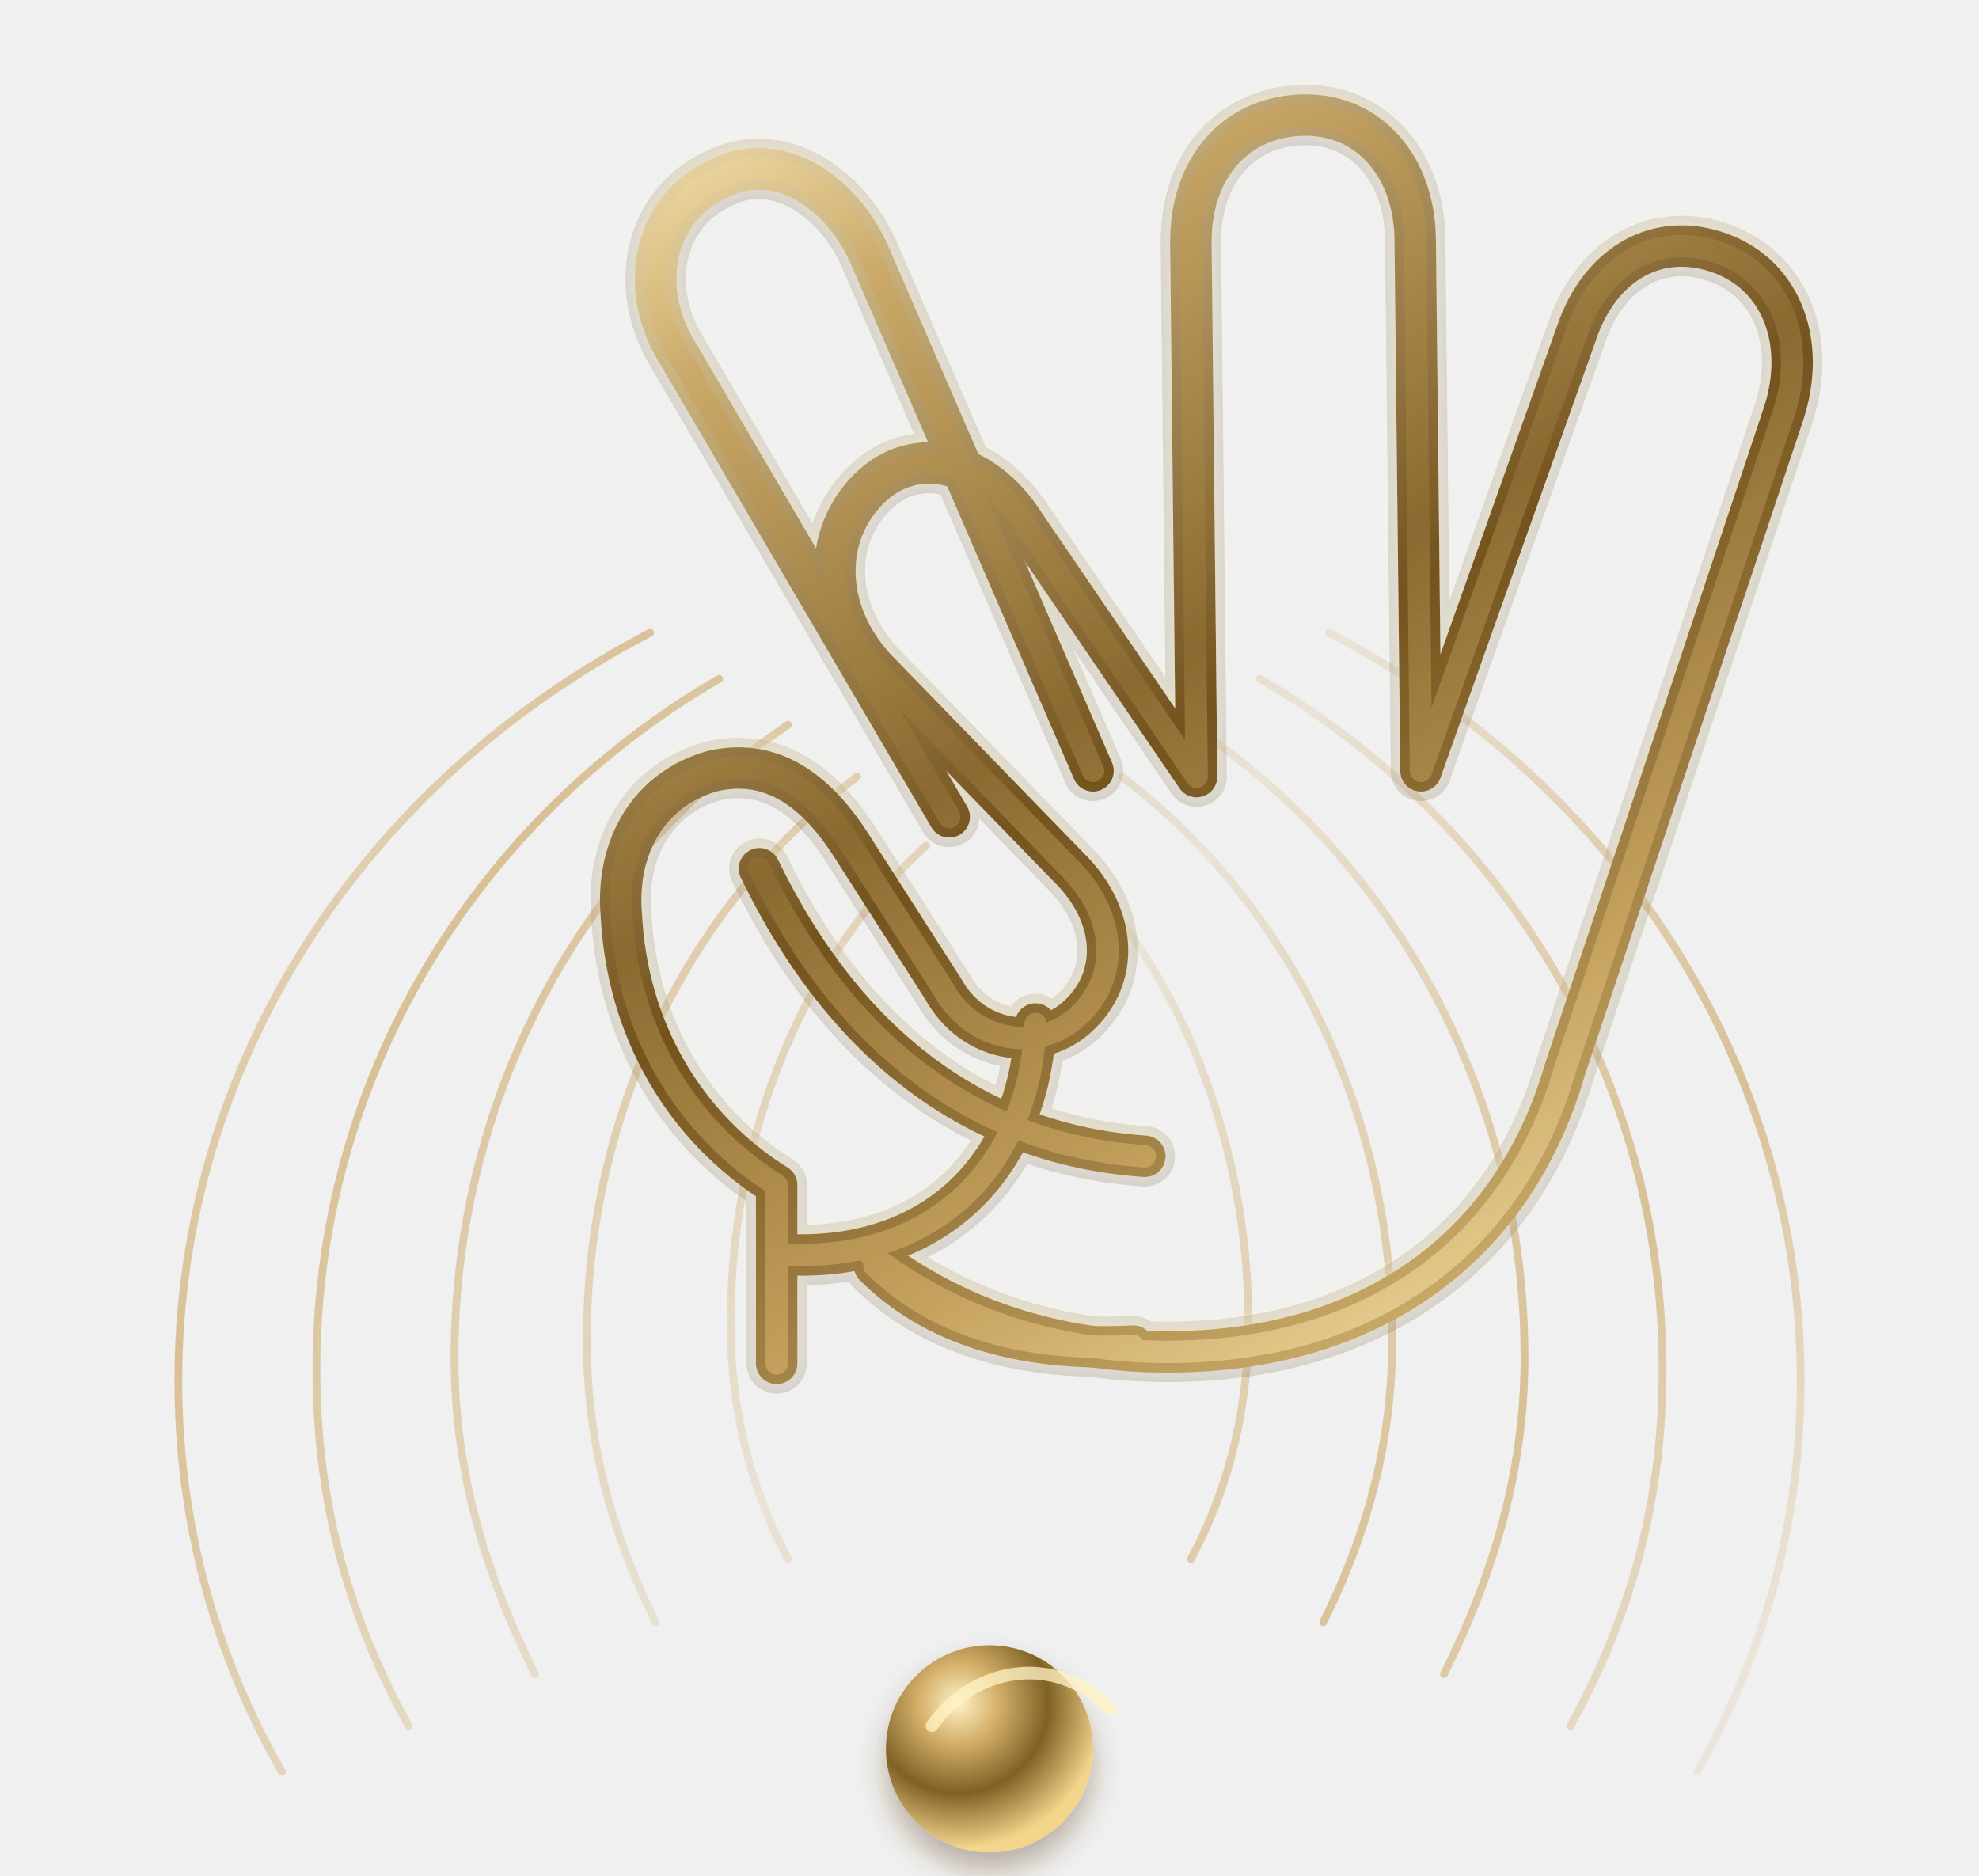
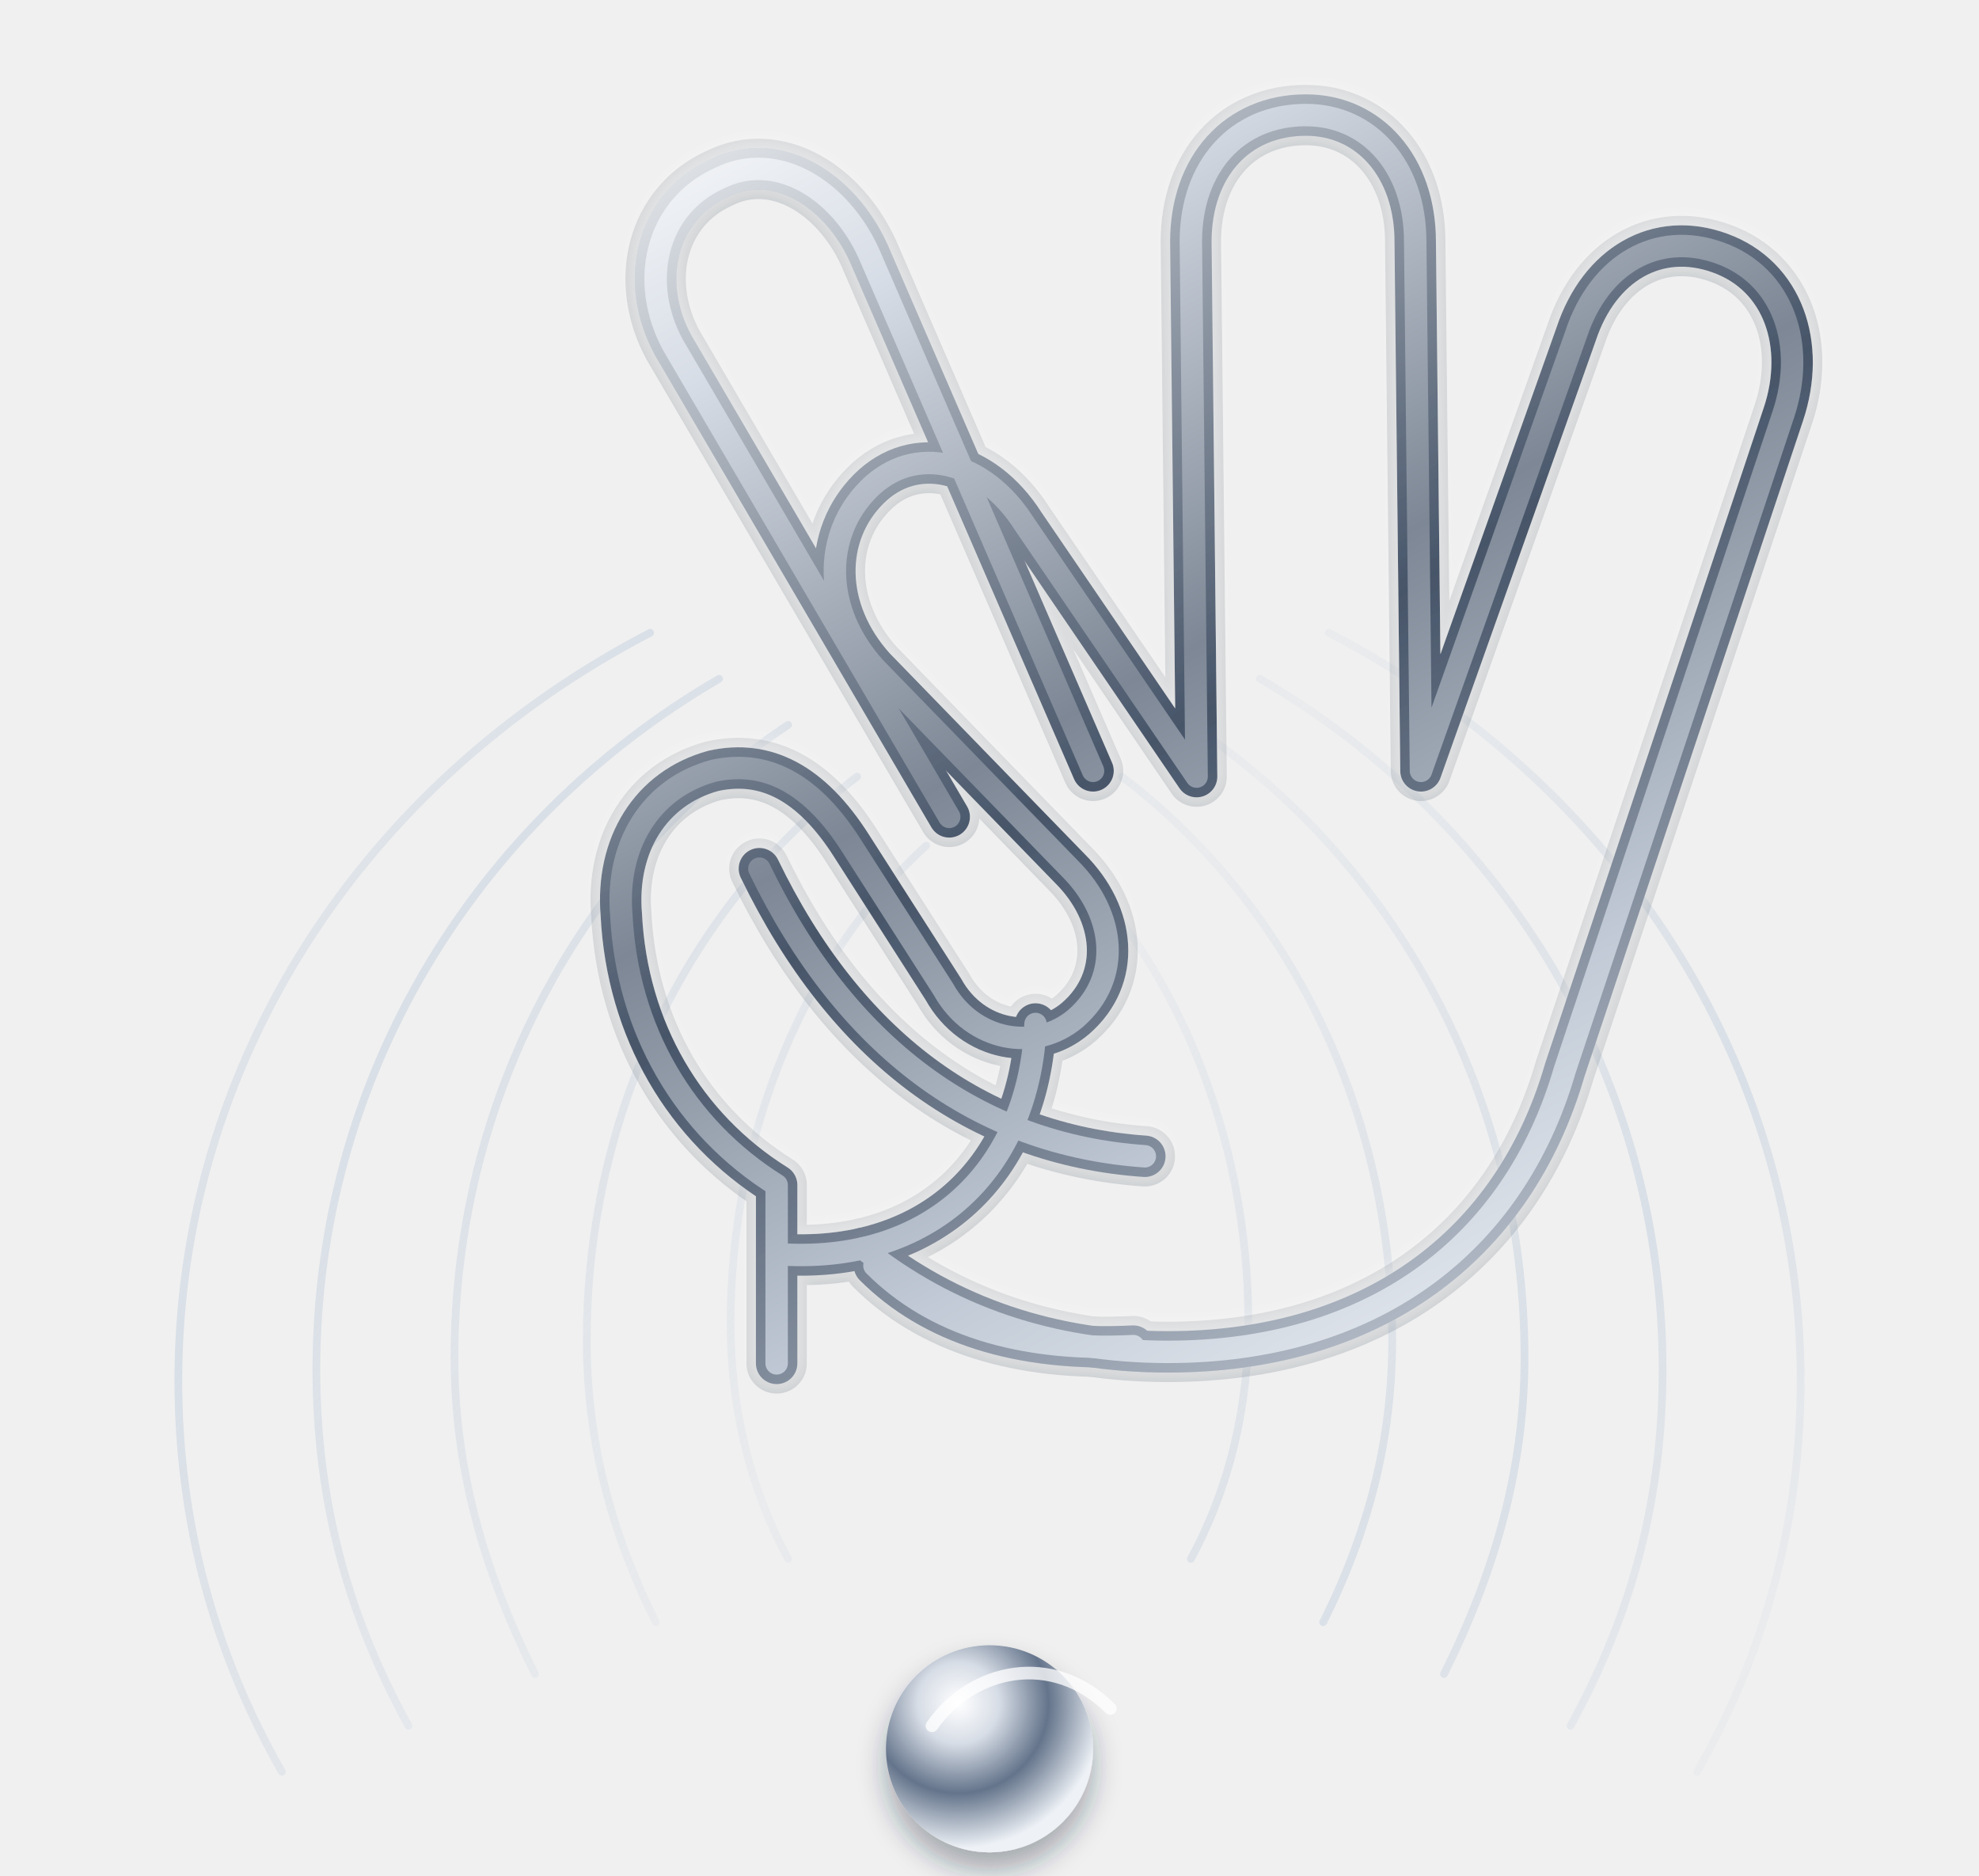
<svg xmlns="http://www.w3.org/2000/svg" viewBox="340 106 344 326" role="img" aria-label="Handspeak logo">
  <defs>
-     <linearGradient id="gold" x1="446" x2="586" y1="120" y2="378" gradientUnits="userSpaceOnUse">
-       <stop offset="0" stop-color="#fff0bf" />
-       <stop offset="0.18" stop-color="#c9a868" />
-       <stop offset="0.46" stop-color="#8b6a31" />
-       <stop offset="0.73" stop-color="#c6a25e" />
-       <stop offset="1" stop-color="#fff0b9" />
+     <linearGradient id="silver" x1="446" x2="586" y1="120" y2="378" gradientUnits="userSpaceOnUse">
+       <stop offset="0" stop-color="#ffffff" />
+       <stop offset="0.18" stop-color="#d7dde6" />
+       <stop offset="0.46" stop-color="#7d8795" />
+       <stop offset="0.73" stop-color="#c1cad6" />
+       <stop offset="1" stop-color="#f8fafc" />
    </linearGradient>
-     <linearGradient id="gold-shadow" x1="438" x2="593" y1="121" y2="379" gradientUnits="userSpaceOnUse">
-       <stop offset="0" stop-color="#f9e7b5" />
-       <stop offset="0.5" stop-color="#74531e" />
-       <stop offset="1" stop-color="#e8ca82" />
+     <linearGradient id="silver-shadow" x1="438" x2="593" y1="121" y2="379" gradientUnits="userSpaceOnUse">
+       <stop offset="0" stop-color="#f8fafc" />
+       <stop offset="0.5" stop-color="#475569" />
+       <stop offset="1" stop-color="#d7dde6" />
    </linearGradient>
    <linearGradient id="signal" x1="364" x2="660" y1="210" y2="410" gradientUnits="userSpaceOnUse">
-       <stop offset="0" stop-color="#cfaa65" stop-opacity="0" />
-       <stop offset="0.22" stop-color="#cba45f" stop-opacity="0.62" />
-       <stop offset="0.5" stop-color="#cba45f" stop-opacity="0.18" />
-       <stop offset="0.78" stop-color="#cba45f" stop-opacity="0.62" />
-       <stop offset="1" stop-color="#cfaa65" stop-opacity="0" />
+       <stop offset="0" stop-color="#cbd5e1" stop-opacity="0" />
+       <stop offset="0.22" stop-color="#cbd5e1" stop-opacity="0.62" />
+       <stop offset="0.5" stop-color="#cbd5e1" stop-opacity="0.18" />
+       <stop offset="0.78" stop-color="#cbd5e1" stop-opacity="0.62" />
+       <stop offset="1" stop-color="#cbd5e1" stop-opacity="0" />
    </linearGradient>
    <radialGradient id="orb" cx="35%" cy="28%" r="70%">
-       <stop offset="0" stop-color="#fff2c6" />
-       <stop offset="0.28" stop-color="#d3af69" />
-       <stop offset="0.62" stop-color="#806126" />
-       <stop offset="1" stop-color="#f3d58b" />
+       <stop offset="0" stop-color="#ffffff" />
+       <stop offset="0.28" stop-color="#d7dde6" />
+       <stop offset="0.62" stop-color="#64748b" />
+       <stop offset="1" stop-color="#eef2f7" />
    </radialGradient>
    <filter id="hand-lift" x="-25%" y="-25%" width="150%" height="150%">
-       <feDropShadow dx="0" dy="2" stdDeviation="1.2" flood-color="#563b13" flood-opacity="0.34" />
-       <feDropShadow dx="0" dy="-1" stdDeviation="0.8" flood-color="#fff6d0" flood-opacity="0.58" />
+       <feDropShadow dx="0" dy="2" stdDeviation="1.2" flood-color="#1e293b" flood-opacity="0.34" />
+       <feDropShadow dx="0" dy="-1" stdDeviation="0.8" flood-color="#ffffff" flood-opacity="0.58" />
    </filter>
    <filter id="orb-lift" x="-40%" y="-40%" width="180%" height="180%">
-       <feDropShadow dx="0" dy="3" stdDeviation="2.4" flood-color="#5b3f14" flood-opacity="0.36" />
+       <feDropShadow dx="0" dy="3" stdDeviation="2.4" flood-color="#1e293b" flood-opacity="0.36" />
    </filter>
  </defs>
  <g fill="none" stroke="url(#signal)" stroke-linecap="round" stroke-width="1.35">
    <path d="M453 216c-50 26-82 75-82 130 0 24 6 47 18 68" />
    <path d="M465 224c-43 25-70 70-70 120 0 22 5 42 16 62" />
    <path d="M477 232c-36 24-58 65-58 110 0 19 5 37 14 55" />
    <path d="M489 241c-29 22-47 58-47 98 0 17 4 33 12 49" />
    <path d="M501 253c-21 19-34 50-34 83 0 14 3 28 10 41" />
    <path d="M571 216c50 26 82 75 82 130 0 24-6 47-18 68" />
    <path d="M559 224c43 25 70 70 70 120 0 22-5 42-16 62" />
    <path d="M547 232c36 24 58 65 58 110 0 19-5 37-14 55" />
    <path d="M535 241c29 22 47 58 47 98 0 17-4 33-12 49" />
    <path d="M523 253c21 19 34 50 34 83 0 14-3 28-10 41" />
  </g>
  <g filter="url(#hand-lift)" fill="none" stroke-linecap="round" stroke-linejoin="round">
-     <g stroke="#6b4d20" stroke-width="10.5" opacity="0.2">
+     <g stroke="#475569" stroke-width="10.5" opacity="0.2">
      <path d="M475 343v-31c-16-10-26-27-27-47-1-12 5-22 16-25 9-2 17 2 24 13l16 25c5 9 16 11 23 5 8-7 7-18-1-26l-34-35c-9-10-9-23-1-31 8-8 20-5 27 6l30 44-1-93c0-13 8-22 20-22 11 0 19 9 19 22l1 92 27-76c4-12 14-18 25-14 11 4 15 16 11 28l-38 114c-9 31-34 49-69 49-20 0-38-6-53-18" />
      <path d="M505 248 457 166c-6-11-3-24 8-29 10-5 21 2 26 13l39 90" />
      <path d="M472 257c15 31 38 48 67 50" />
      <path d="M520 284c-1 25-18 42-45 40" />
      <path d="M492 326c10 10 25 15 45 14" />
    </g>
-     <g stroke="url(#gold-shadow)" stroke-width="7.2">
+     <g stroke="url(#silver-shadow)" stroke-width="7.2">
      <path d="M475 343v-31c-16-10-26-27-27-47-1-12 5-22 16-25 9-2 17 2 24 13l16 25c5 9 16 11 23 5 8-7 7-18-1-26l-34-35c-9-10-9-23-1-31 8-8 20-5 27 6l30 44-1-93c0-13 8-22 20-22 11 0 19 9 19 22l1 92 27-76c4-12 14-18 25-14 11 4 15 16 11 28l-38 114c-9 31-34 49-69 49-20 0-38-6-53-18" />
      <path d="M505 248 457 166c-6-11-3-24 8-29 10-5 21 2 26 13l39 90" />
      <path d="M472 257c15 31 38 48 67 50" />
      <path d="M520 284c-1 25-18 42-45 40" />
      <path d="M492 326c10 10 25 15 45 14" />
    </g>
-     <g stroke="url(#gold)" stroke-width="3.9">
+     <g stroke="url(#silver)" stroke-width="3.9">
      <path d="M475 343v-31c-16-10-26-27-27-47-1-12 5-22 16-25 9-2 17 2 24 13l16 25c5 9 16 11 23 5 8-7 7-18-1-26l-34-35c-9-10-9-23-1-31 8-8 20-5 27 6l30 44-1-93c0-13 8-22 20-22 11 0 19 9 19 22l1 92 27-76c4-12 14-18 25-14 11 4 15 16 11 28l-38 114c-9 31-34 49-69 49-20 0-38-6-53-18" />
      <path d="M505 248 457 166c-6-11-3-24 8-29 10-5 21 2 26 13l39 90" />
      <path d="M472 257c15 31 38 48 67 50" />
      <path d="M520 284c-1 25-18 42-45 40" />
      <path d="M492 326c10 10 25 15 45 14" />
    </g>
  </g>
  <circle cx="512" cy="410" r="18" fill="url(#orb)" filter="url(#orb-lift)" />
-   <path d="M502 406c7-10 21-13 31-3" fill="none" stroke="#fff3c4" stroke-linecap="round" stroke-width="2.2" opacity="0.76" />
+   <path d="M502 406c7-10 21-13 31-3" fill="none" stroke="#ffffff" stroke-linecap="round" stroke-width="2.2" opacity="0.76" />
</svg>
